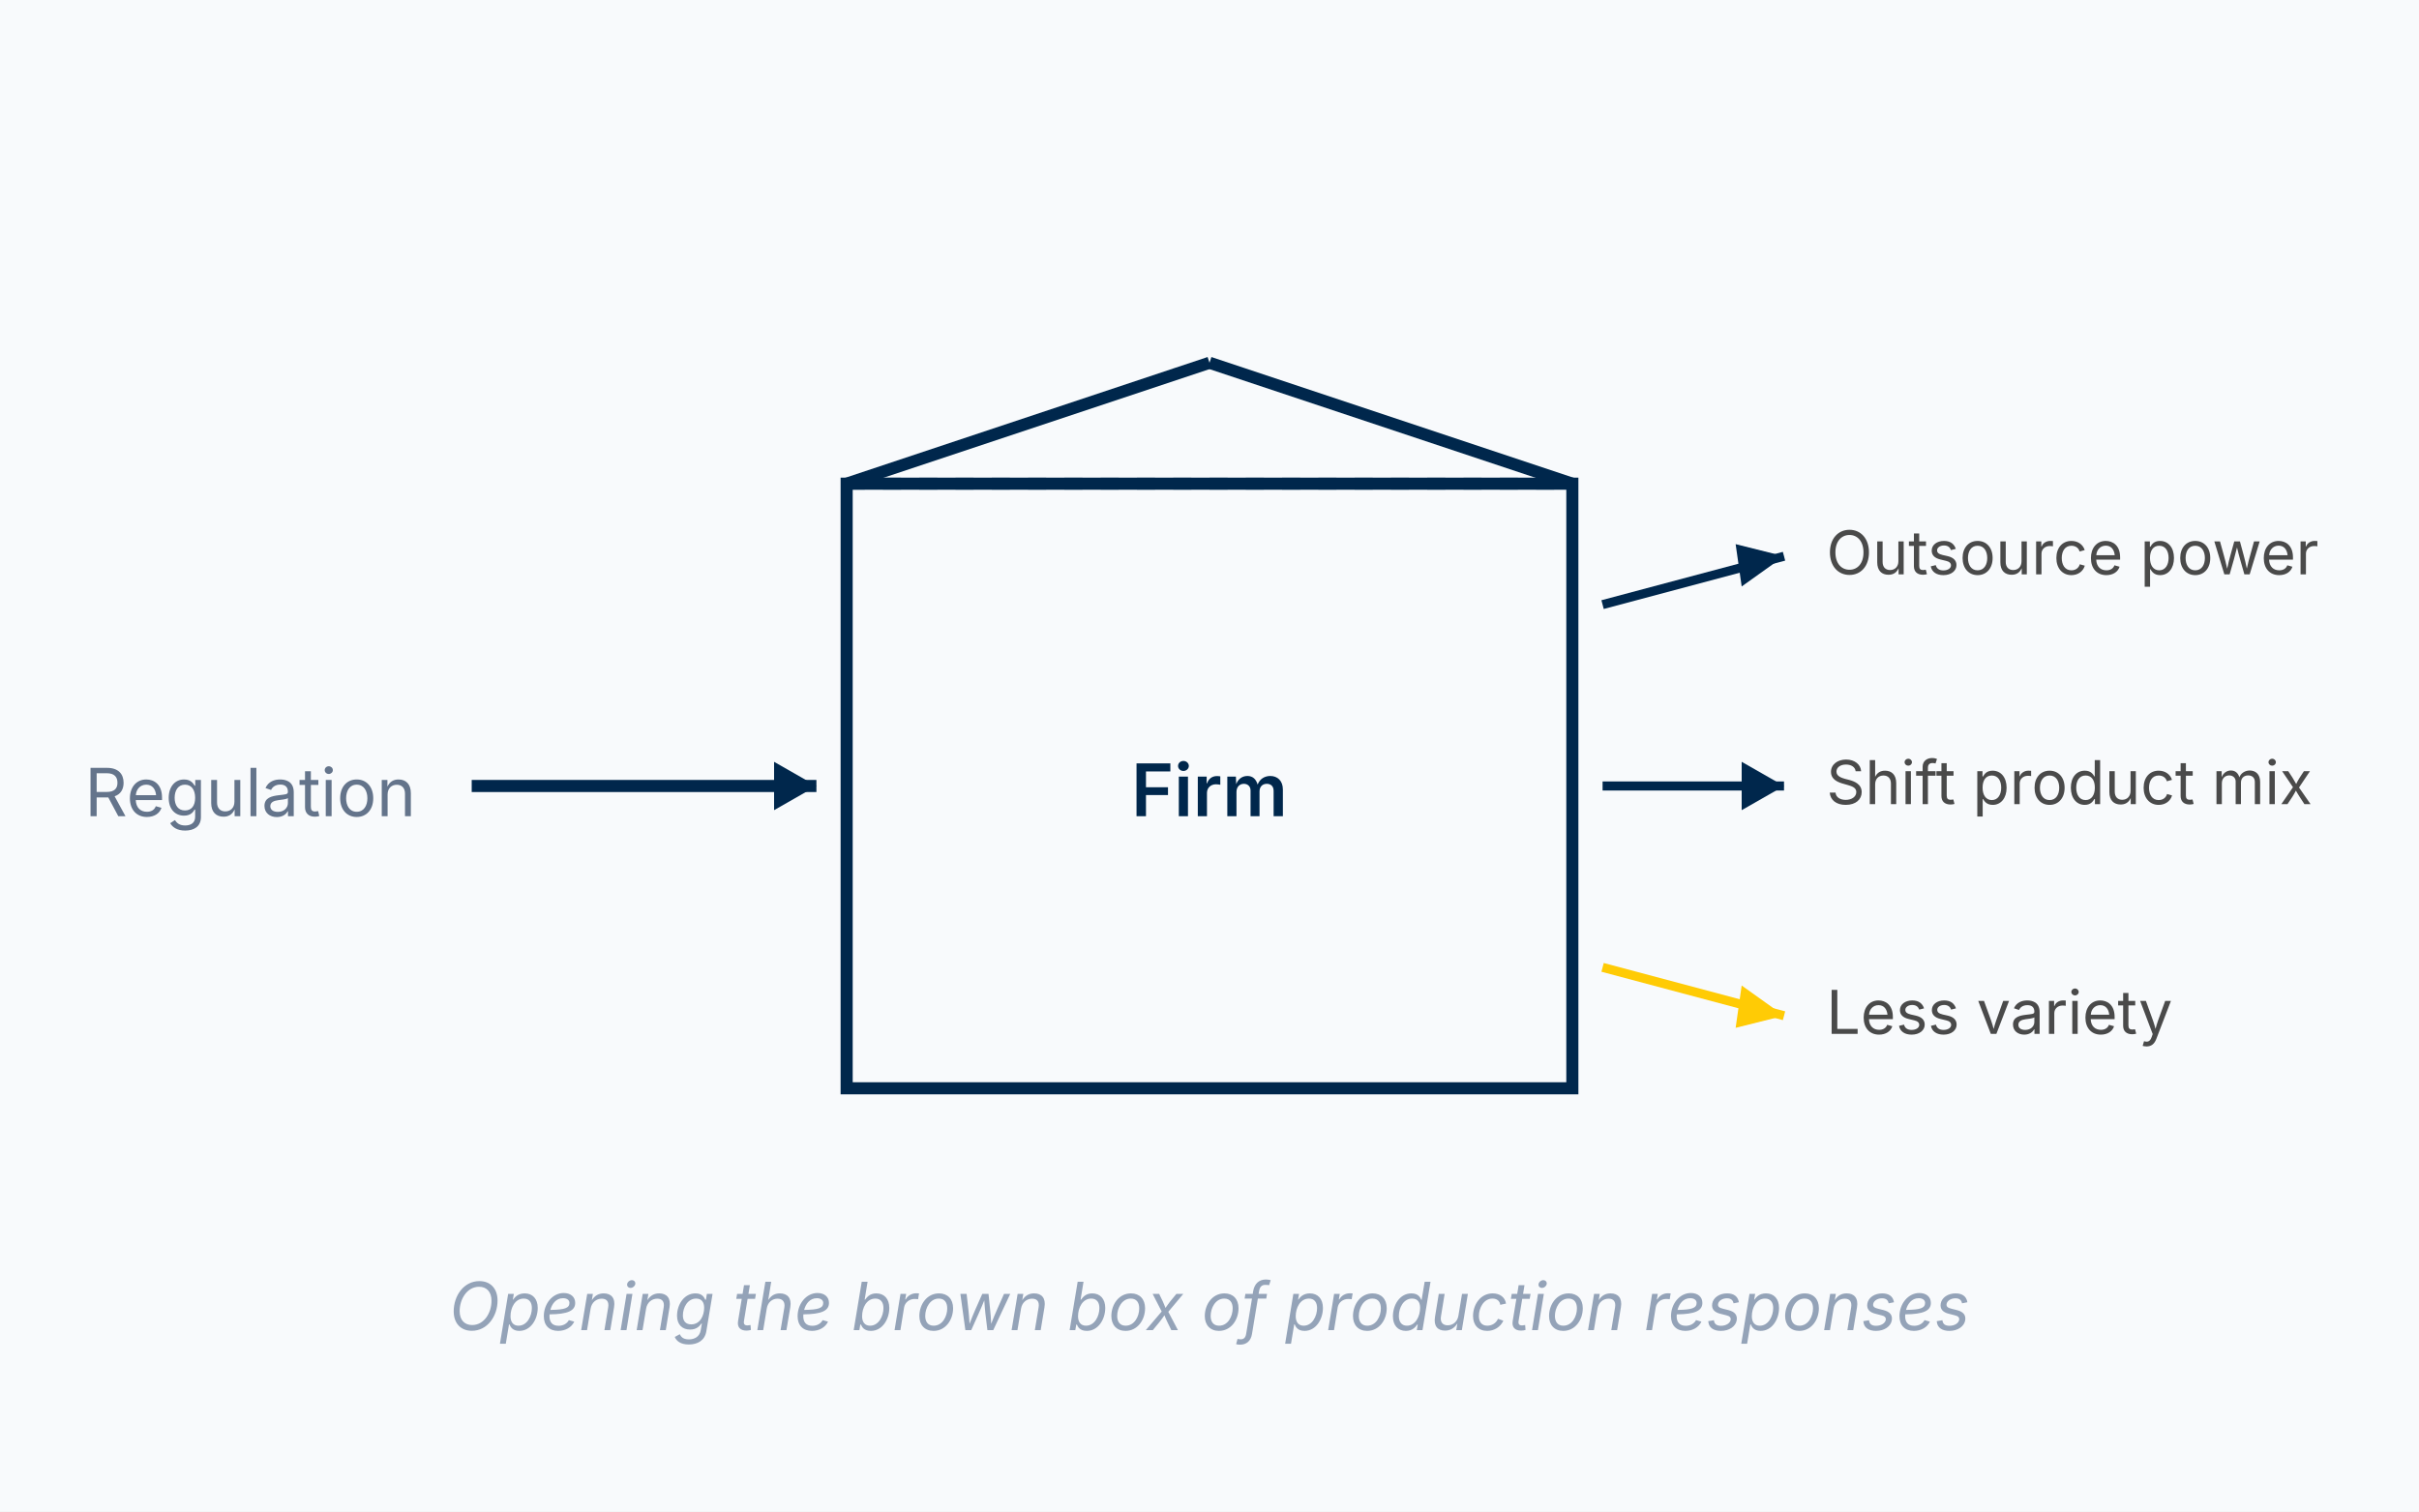
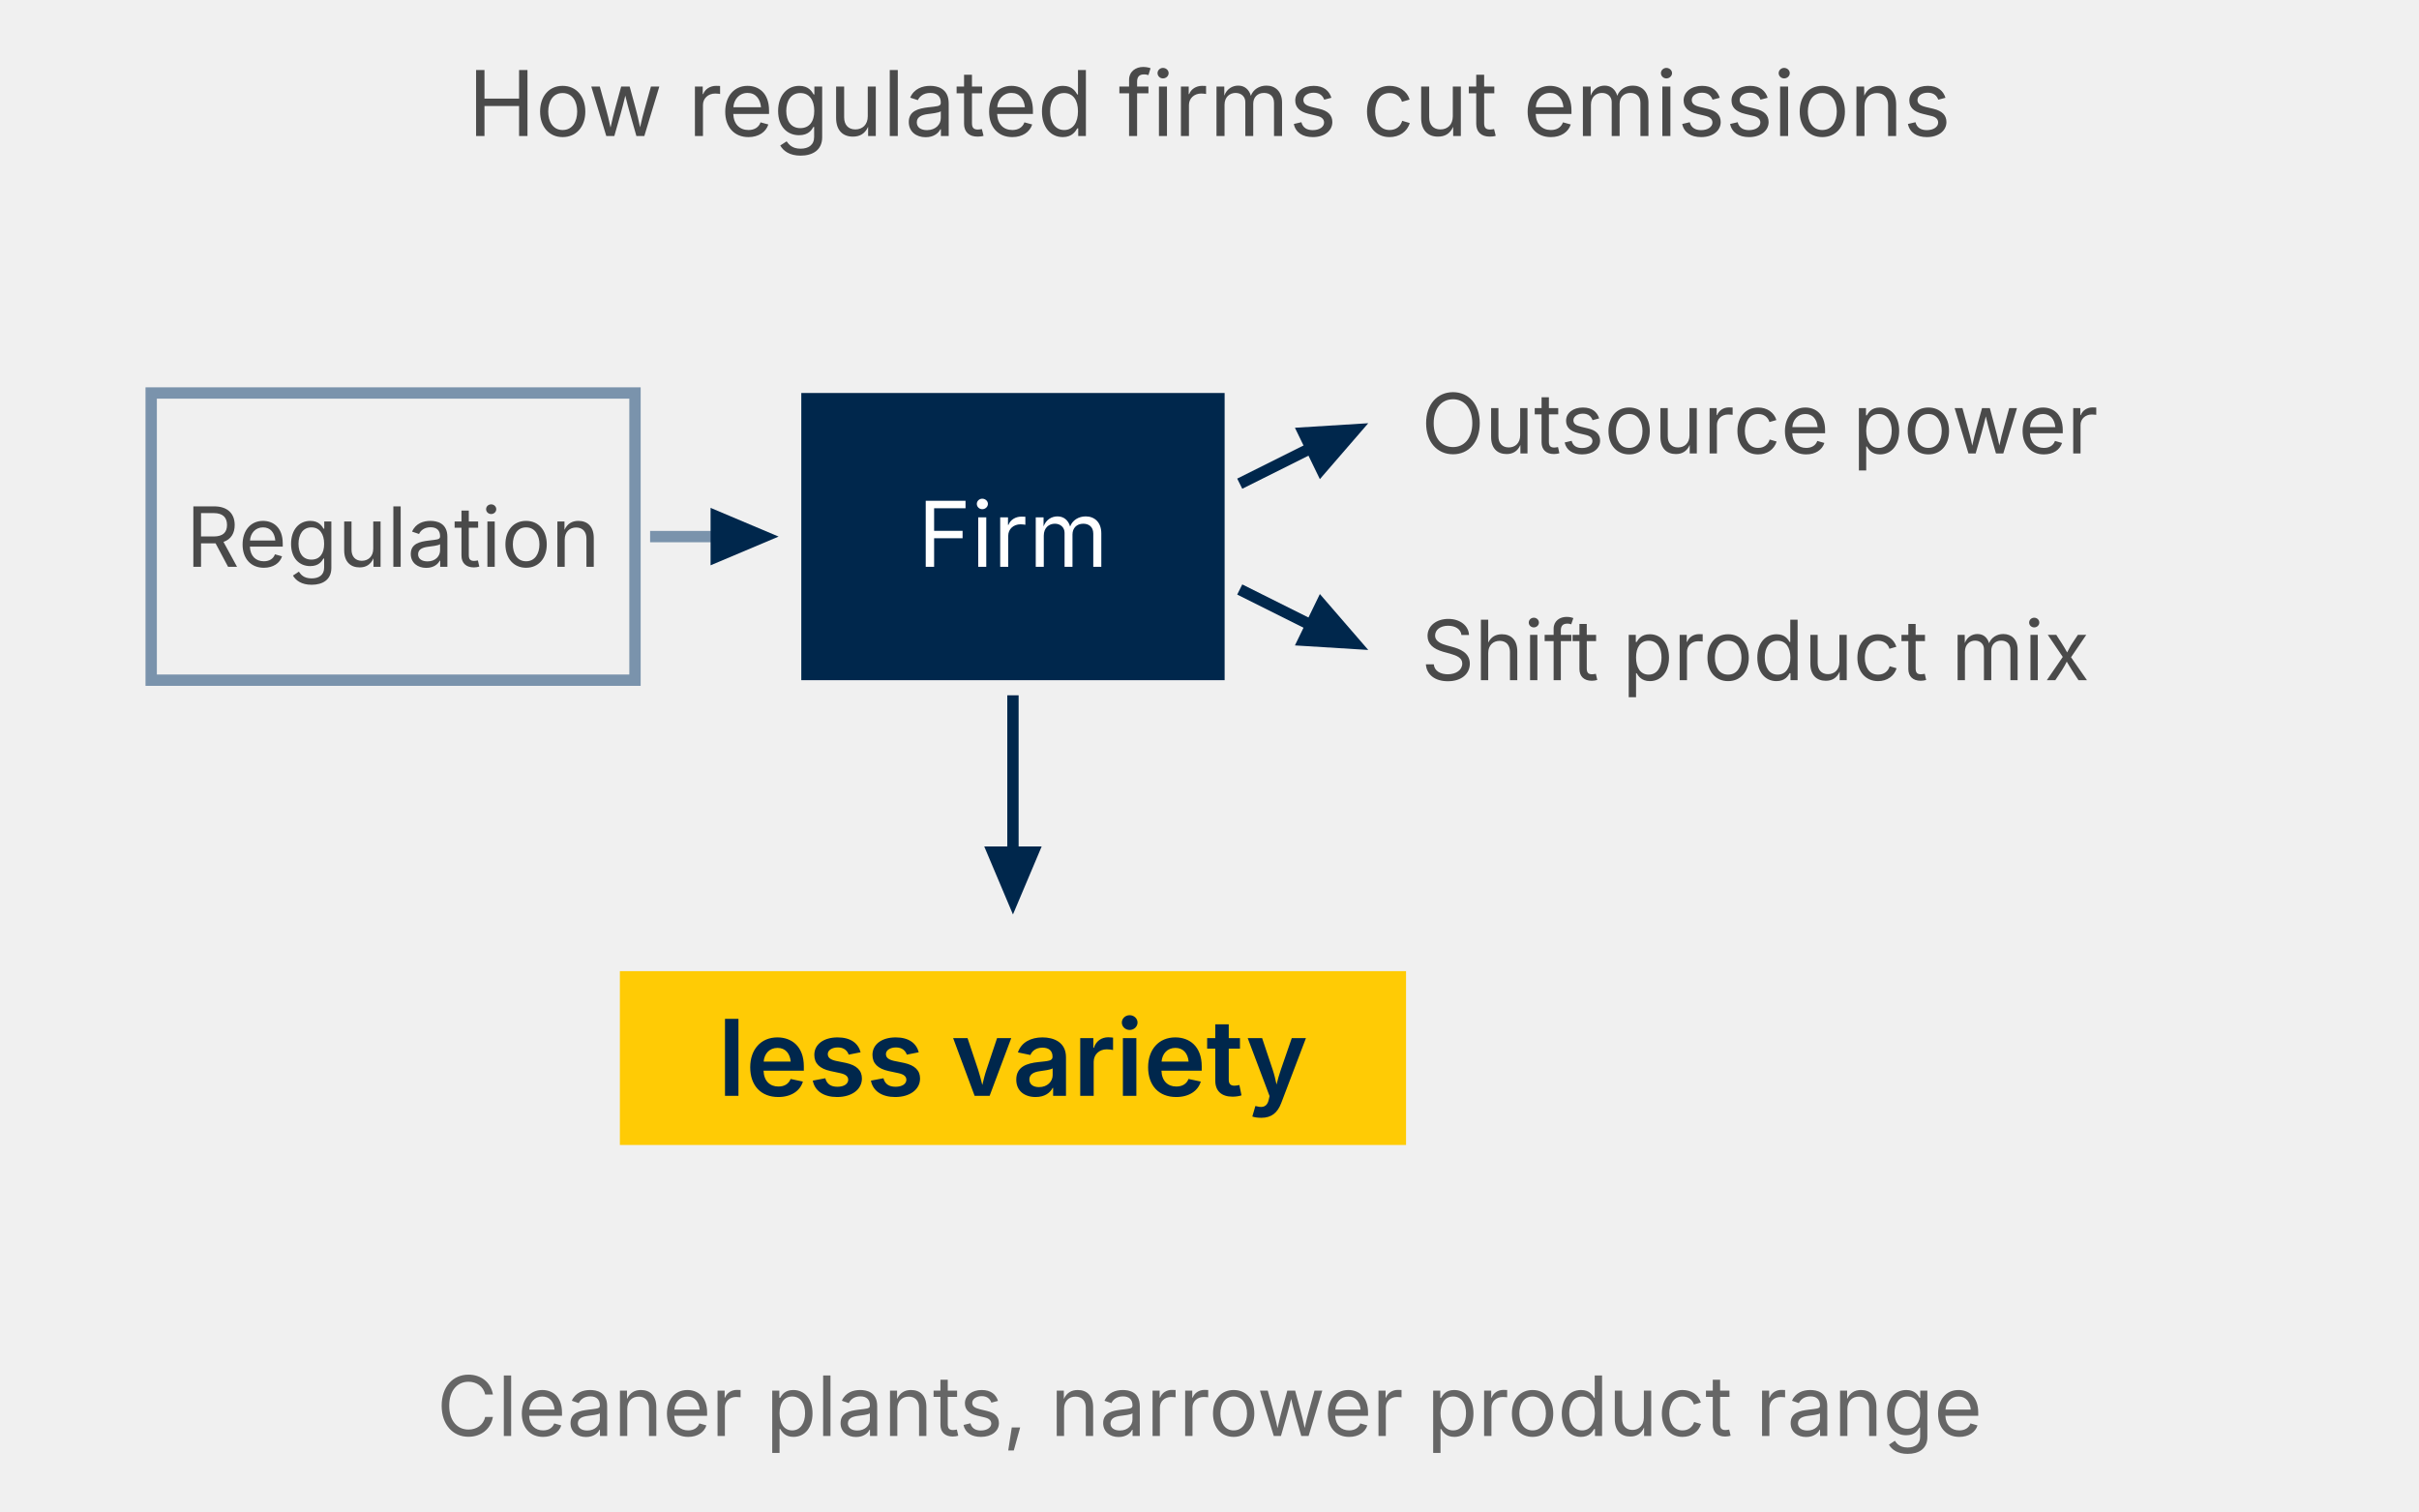
- <svg xmlns="http://www.w3.org/2000/svg" viewBox="0 0 400 250" font-family="Inter, -apple-system, system-ui, sans-serif">
-   <rect width="400" height="250" fill="#f8fafc" />
-   <text x="14" y="135" font-size="11" fill="#64748b">Regulation</text>
-   <line x1="78" y1="130" x2="135" y2="130" stroke="#00274C" stroke-width="2" />
-   <polygon points="135,130 128,126 128,134" fill="#00274C" />
-   <rect x="140" y="80" width="120" height="100" fill="none" stroke="#00274C" stroke-width="2" />
-   <line x1="140" y1="80" x2="200" y2="60" stroke="#00274C" stroke-width="2" />
-   <line x1="260" y1="80" x2="200" y2="60" stroke="#00274C" stroke-width="2" />
-   <line x1="140" y1="80" x2="260" y2="80" stroke="#00274C" stroke-width="2" stroke-dasharray="3,3" opacity="0.4" />
-   <text x="200" y="135" text-anchor="middle" font-size="12" font-weight="600" fill="#00274C">Firm</text>
-   <line x1="265" y1="100" x2="295" y2="92" stroke="#00274C" stroke-width="1.5" />
-   <polygon points="295,92 287,90 288,97" fill="#00274C" />
-   <text x="302" y="95" font-size="10" fill="#4a4a4a">Outsource power</text>
-   <line x1="265" y1="130" x2="295" y2="130" stroke="#00274C" stroke-width="1.5" />
-   <polygon points="295,130 288,126 288,134" fill="#00274C" />
-   <text x="302" y="133" font-size="10" fill="#4a4a4a">Shift product mix</text>
-   <line x1="265" y1="160" x2="295" y2="168" stroke="#FFCB05" stroke-width="1.5" />
-   <polygon points="295,168 288,163 287,170" fill="#FFCB05" />
-   <text x="302" y="171" font-size="10" fill="#4a4a4a">Less variety</text>
-   <text x="200" y="220" text-anchor="middle" font-size="11" fill="#94a3b8" font-style="italic">Opening the brown box of production responses</text>
+ <svg xmlns="http://www.w3.org/2000/svg" viewBox="0 0 320 200" font-family="Inter, -apple-system, system-ui, sans-serif">
+   <text x="160" y="18" text-anchor="middle" font-size="12" fill="#4a4a4a">How regulated firms cut emissions</text>
+   <rect x="20" y="52" width="64" height="38" fill="none" stroke="#7A93AC" stroke-width="1.5" />
+   <text x="52" y="75" text-anchor="middle" font-size="11" fill="#4a4a4a">Regulation</text>
+   <line x1="86" y1="71" x2="98" y2="71" stroke="#7A93AC" stroke-width="1.5" />
+   <path d="M103.0 71.0 L94.0 74.8 L94.0 67.2 Z" fill="#00274C" />
+   <rect x="106" y="52" width="56" height="38" fill="#00274C" />
+   <text x="134" y="75" text-anchor="middle" font-size="12" fill="#ffffff">Firm</text>
+   <line x1="164" y1="64" x2="176" y2="58" stroke="#00274C" stroke-width="1.5" />
+   <path d="M181.0 56.0 L174.6 63.4 L171.3 56.6 Z" fill="#00274C" />
+   <text x="188" y="60" font-size="11" fill="#4a4a4a">Outsource power</text>
+   <line x1="164" y1="78" x2="176" y2="84" stroke="#00274C" stroke-width="1.5" />
+   <path d="M181.0 86.0 L171.3 85.4 L174.6 78.6 Z" fill="#00274C" />
+   <text x="188" y="90" font-size="11" fill="#4a4a4a">Shift product mix</text>
+   <line x1="134" y1="92" x2="134" y2="116" stroke="#00274C" stroke-width="1.5" />
+   <path d="M134.0 121.0 L130.2 112.0 L137.8 112.0 Z" fill="#00274C" />
+   <rect x="82" y="128.5" width="104" height="23" fill="#FFCB05" />
+   <text x="134" y="145" text-anchor="middle" font-size="14" font-weight="600" fill="#00274C">less variety</text>
+   <text x="160" y="190" text-anchor="middle" font-size="11" fill="#666666">Cleaner plants, narrower product range</text>
</svg>
